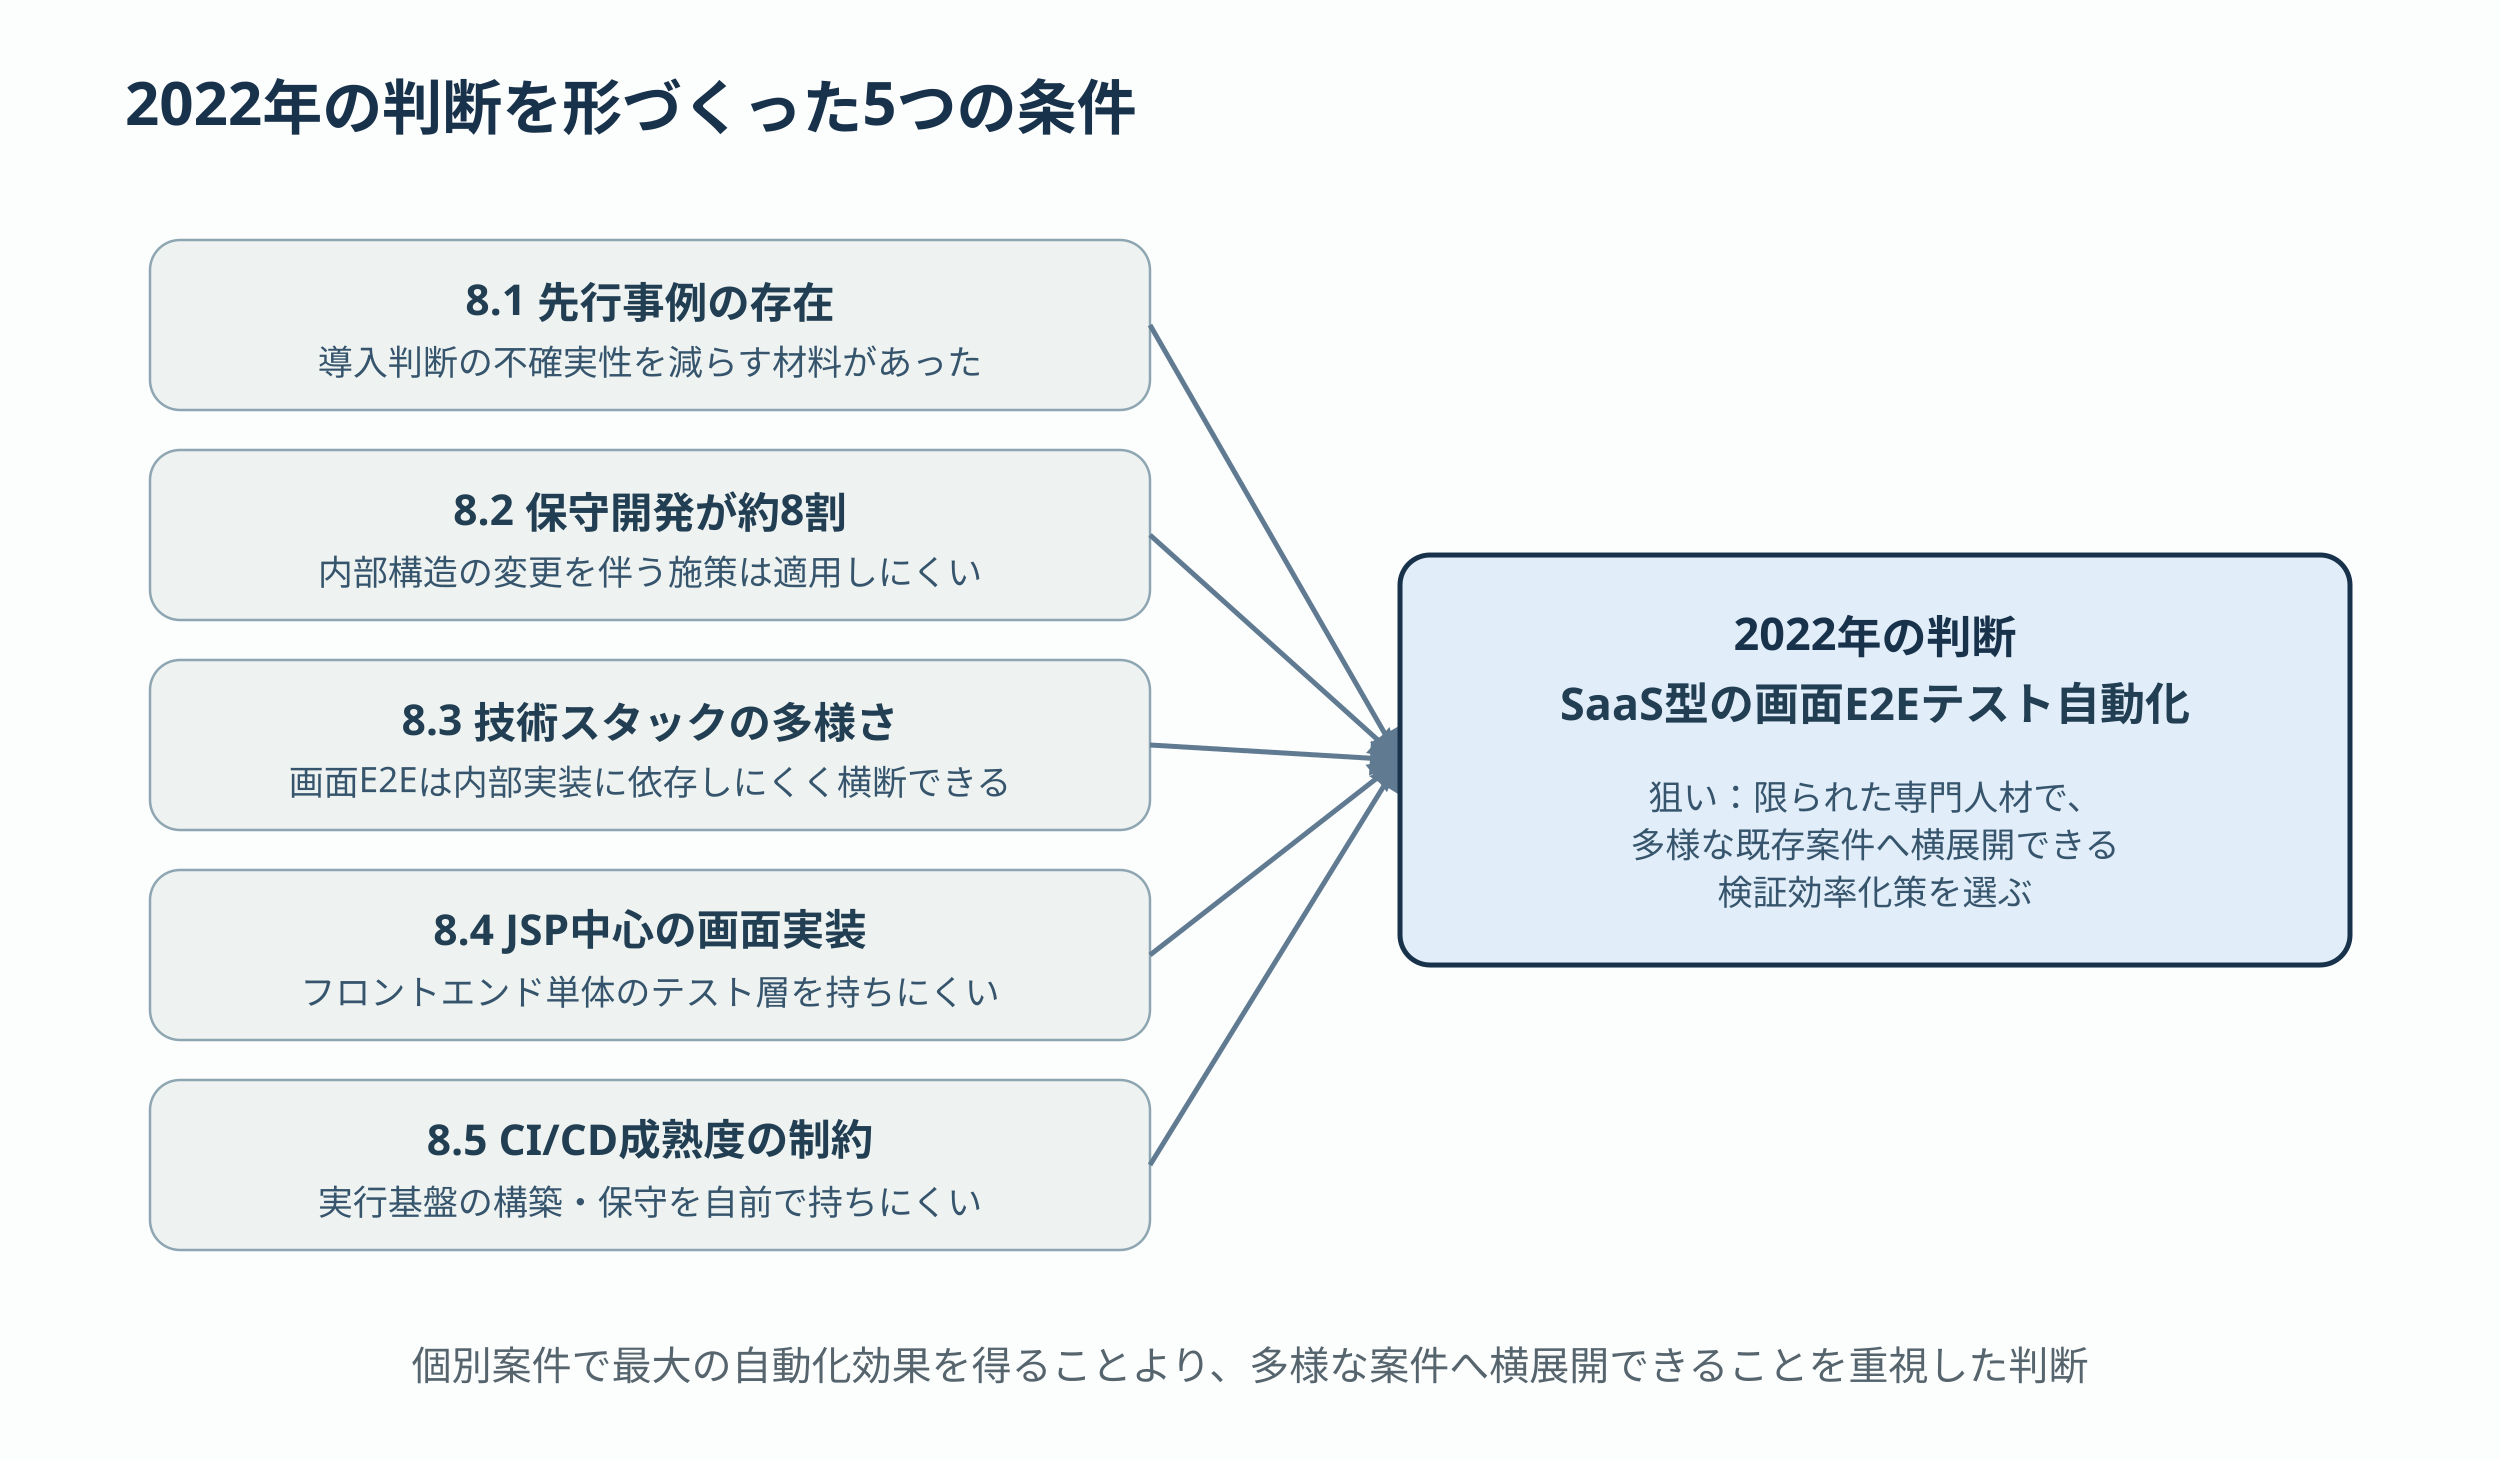
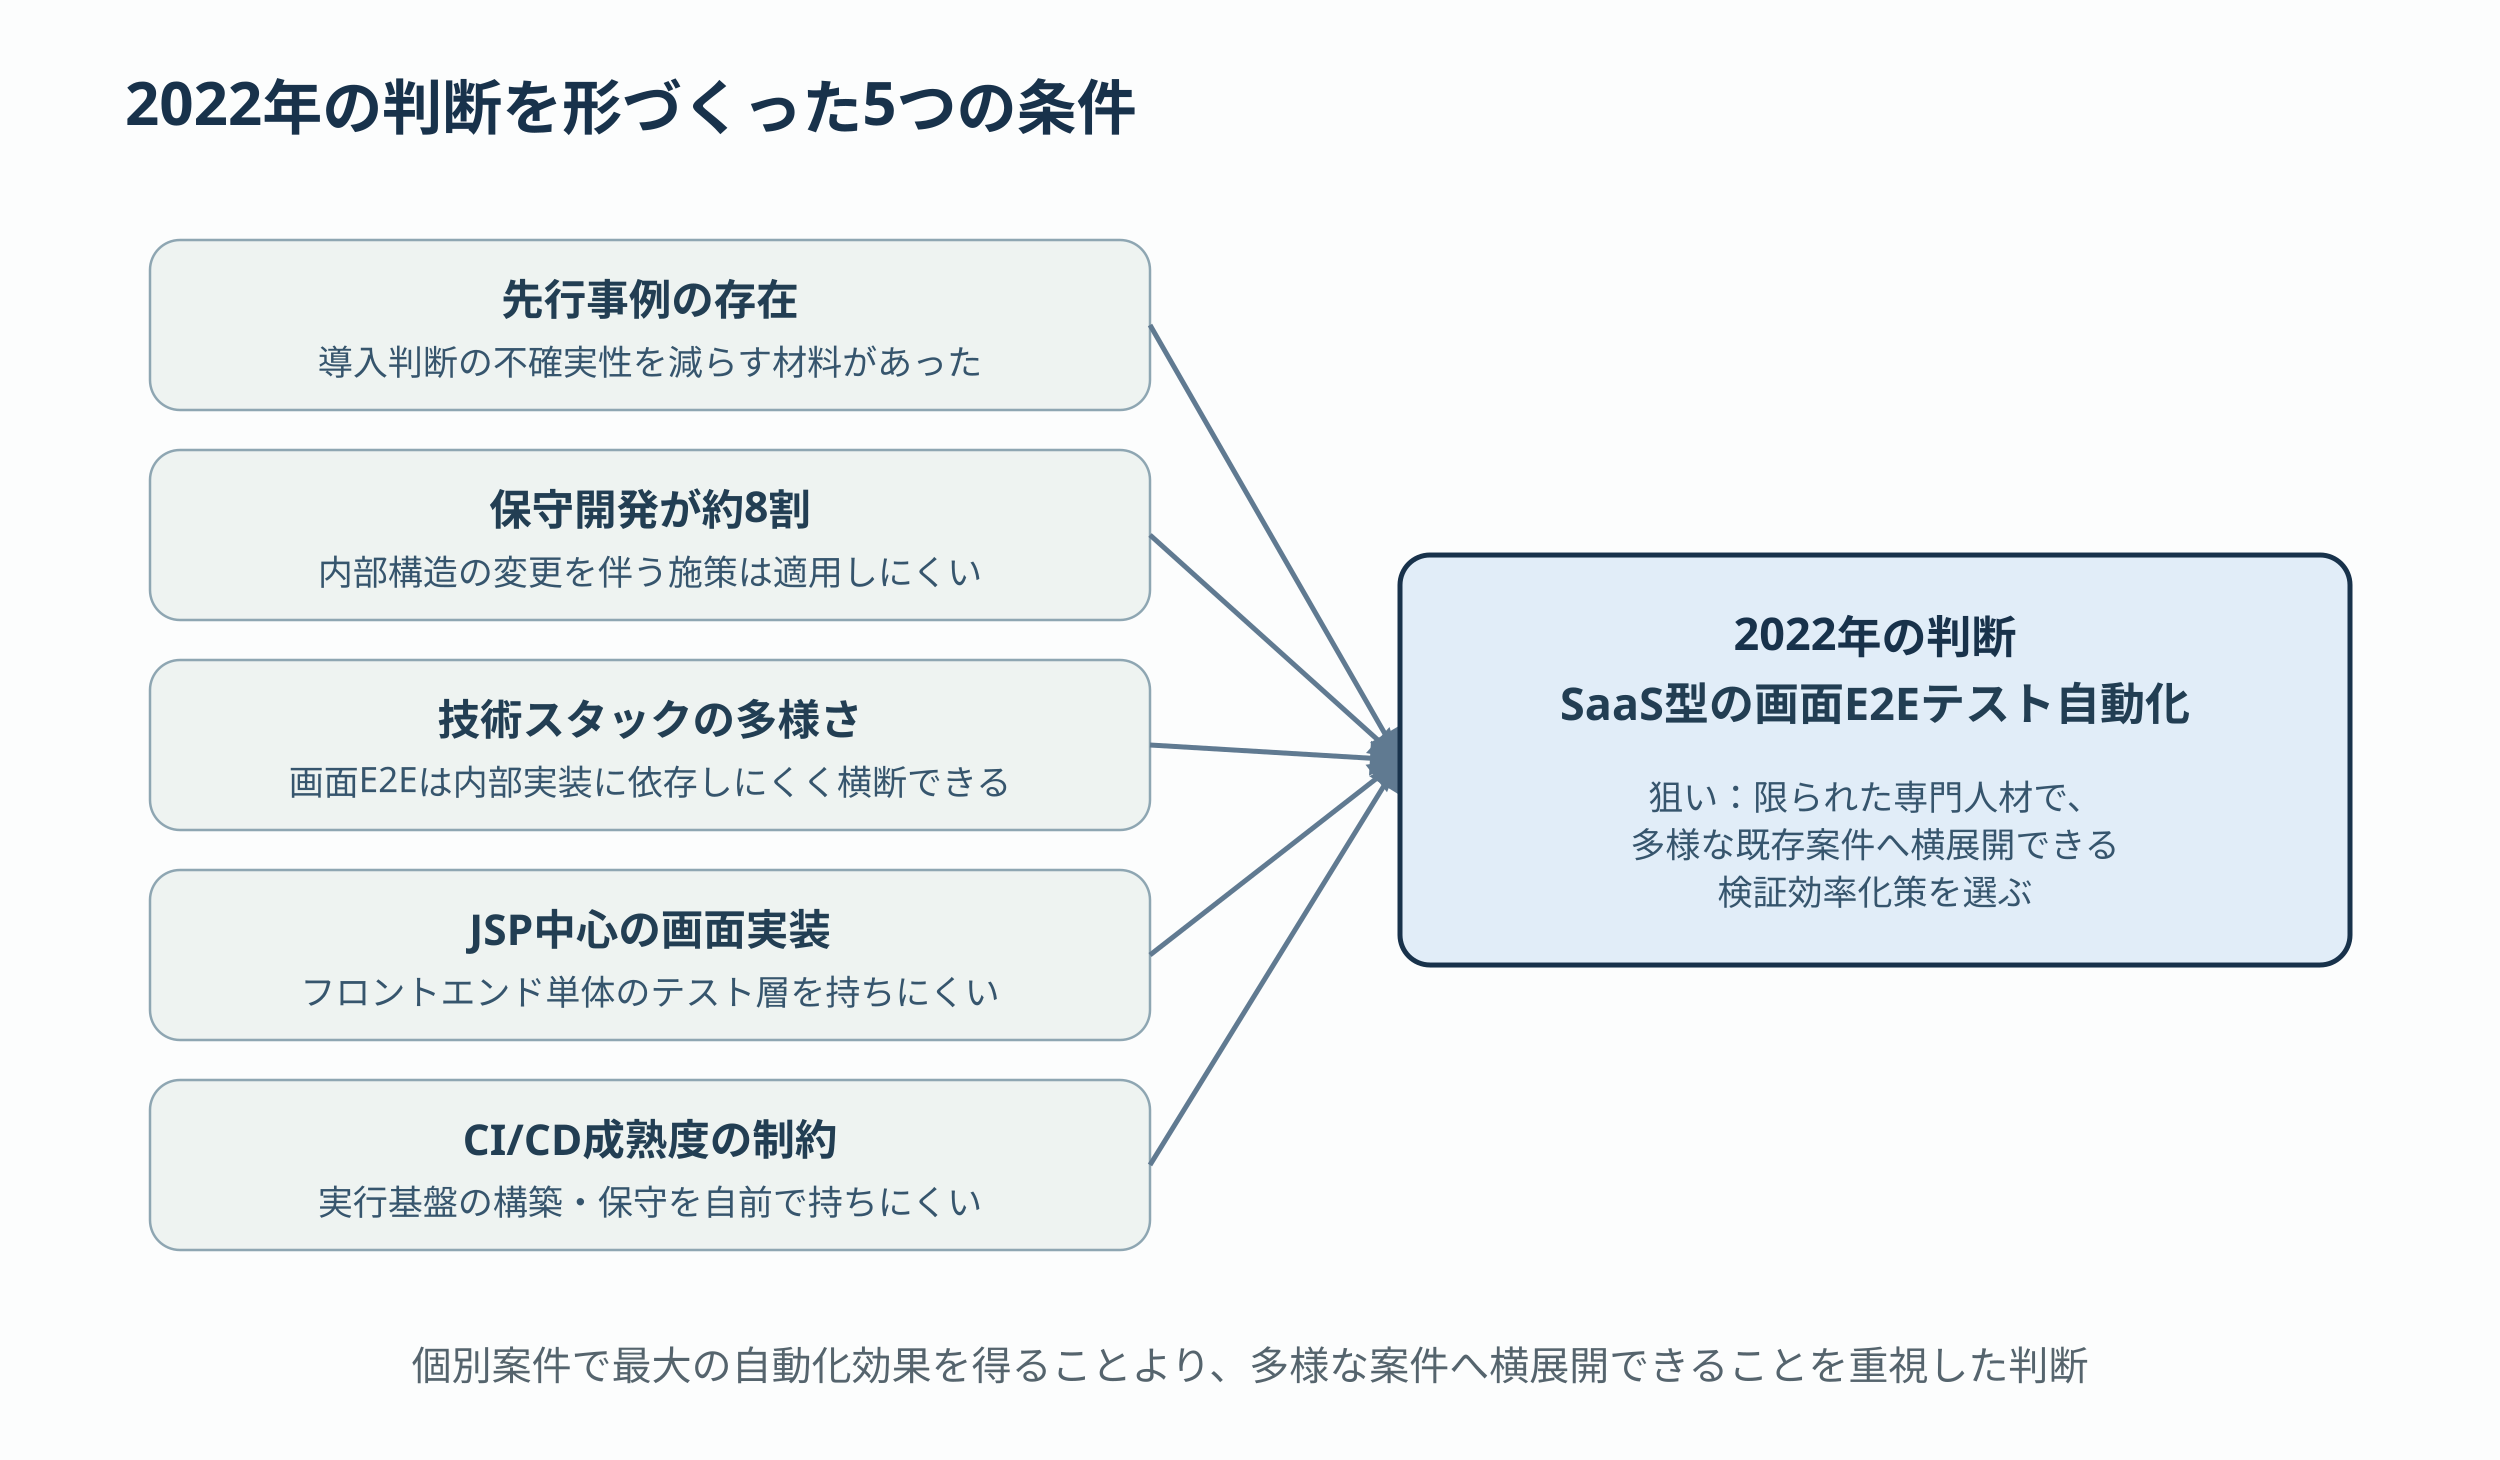
<svg xmlns="http://www.w3.org/2000/svg" width="1000" height="584" viewBox="0 0 1000 584" role="img" aria-label="2022年の判断を形づくった5つの条件" aria-describedby="desc">
  <rect width="100%" height="100%" fill="#fcfdfd" />
  <text x="50" y="50" text-anchor="start" font-family="sans-serif" font-size="24" font-weight="700" fill="#18324b">2022年の判断を形づくった5つの条件</text>
  <rect x="60" y="96" width="400" height="68" rx="12" fill="#eef3f1" stroke="#8ea6b2" stroke-width="1" />
-   <text x="260" y="126" text-anchor="middle" font-family="sans-serif" font-size="17" font-weight="700" fill="#223e53">8.1 先行事例の存在</text>
+   <text x="260" y="126" text-anchor="middle" font-family="sans-serif" font-size="17" font-weight="700" fill="#223e53">先行事例の存在</text>
  <text x="260" y="150" text-anchor="middle" font-family="sans-serif" font-size="14" fill="#36556d">導入判断の不確実性を減らす材料があった</text>
  <path d="M460.0 130.0 L555.0 295.3" stroke="#607a91" stroke-width="2" fill="none" />
  <polygon points="560.0,304.0 548.0,297.1 560.1,290.1" fill="#607a91" />
  <rect x="60" y="180" width="400" height="68" rx="12" fill="#eef3f1" stroke="#8ea6b2" stroke-width="1" />
-   <text x="260" y="210" text-anchor="middle" font-family="sans-serif" font-size="17" font-weight="700" fill="#223e53">8.2 保守開発が約8割</text>
+   <text x="260" y="210" text-anchor="middle" font-family="sans-serif" font-size="17" font-weight="700" fill="#223e53">保守開発が約8割</text>
  <text x="260" y="234" text-anchor="middle" font-family="sans-serif" font-size="14" fill="#36556d">内部構造の変更を伴う施策は適用しにくい</text>
  <path d="M460.0 214.0 L552.6 297.3" stroke="#607a91" stroke-width="2" fill="none" />
  <polygon points="560.0,304.0 546.4,301.2 555.8,290.8" fill="#607a91" />
  <rect x="60" y="264" width="400" height="68" rx="12" fill="#eef3f1" stroke="#8ea6b2" stroke-width="1" />
-   <text x="260" y="294" text-anchor="middle" font-family="sans-serif" font-size="17" font-weight="700" fill="#223e53">8.3 技術スタックの多様さ</text>
+   <text x="260" y="294" text-anchor="middle" font-family="sans-serif" font-size="17" font-weight="700" fill="#223e53">技術スタックの多様さ</text>
  <text x="260" y="318" text-anchor="middle" font-family="sans-serif" font-size="14" fill="#36556d">画面E2Eは内部実装に依存しにくく横断できる</text>
  <path d="M460.0 298.0 L550.0 303.4" stroke="#607a91" stroke-width="2" fill="none" />
  <polygon points="560.0,304.0 547.6,310.3 548.4,296.3" fill="#607a91" />
  <rect x="60" y="348" width="400" height="68" rx="12" fill="#eef3f1" stroke="#8ea6b2" stroke-width="1" />
-   <text x="260" y="378" text-anchor="middle" font-family="sans-serif" font-size="17" font-weight="700" fill="#223e53">8.4 JSP中心の画面実装</text>
+   <text x="260" y="378" text-anchor="middle" font-family="sans-serif" font-size="17" font-weight="700" fill="#223e53">JSP中心の画面実装</text>
  <text x="260" y="402" text-anchor="middle" font-family="sans-serif" font-size="14" fill="#36556d">フロントエンド単体のテスト層を持ちにくい</text>
  <path d="M460.0 382.0 L552.1 310.2" stroke="#607a91" stroke-width="2" fill="none" />
  <polygon points="560.0,304.0 554.8,316.9 546.2,305.9" fill="#607a91" />
  <rect x="60" y="432" width="400" height="68" rx="12" fill="#eef3f1" stroke="#8ea6b2" stroke-width="1" />
-   <text x="260" y="462" text-anchor="middle" font-family="sans-serif" font-size="17" font-weight="700" fill="#223e53">8.5 CI/CD成熟度の制約</text>
+   <text x="260" y="462" text-anchor="middle" font-family="sans-serif" font-size="17" font-weight="700" fill="#223e53">CI/CD成熟度の制約</text>
  <text x="260" y="486" text-anchor="middle" font-family="sans-serif" font-size="14" fill="#36556d">実行基盤の構築・保守を自前で持ちにくい</text>
  <path d="M460.0 466.0 L554.7 312.5" stroke="#607a91" stroke-width="2" fill="none" />
  <polygon points="560.0,304.0 559.7,317.9 547.7,310.5" fill="#607a91" />
  <rect x="560" y="222" width="380" height="164" rx="12" fill="#e1edf8" stroke="#18324b" stroke-width="2" />
  <text x="750" y="260" text-anchor="middle" font-family="sans-serif" font-size="18" font-weight="700" fill="#18324b">2022年の判断</text>
  <text x="750" y="288" text-anchor="middle" font-family="sans-serif" font-size="18" font-weight="700" fill="#223e53">SaaS型の画面E2Eテスト自動化</text>
  <text x="750" y="324" text-anchor="middle" font-family="sans-serif" font-size="14" fill="#36556d">狙い：限られた専門人材で、</text>
  <text x="750" y="343" text-anchor="middle" font-family="sans-serif" font-size="14" fill="#36556d">多様な既存案件へ横展開できる</text>
  <text x="750" y="362" text-anchor="middle" font-family="sans-serif" font-size="14" fill="#36556d">検証効率化策を選ぶ</text>
  <text x="500" y="552" text-anchor="middle" font-family="sans-serif" font-size="16" fill="#55646d">個別案件で最大の自動化効果を得ることより、多様な案件へ横展開できることを重視した判断</text>
</svg>
